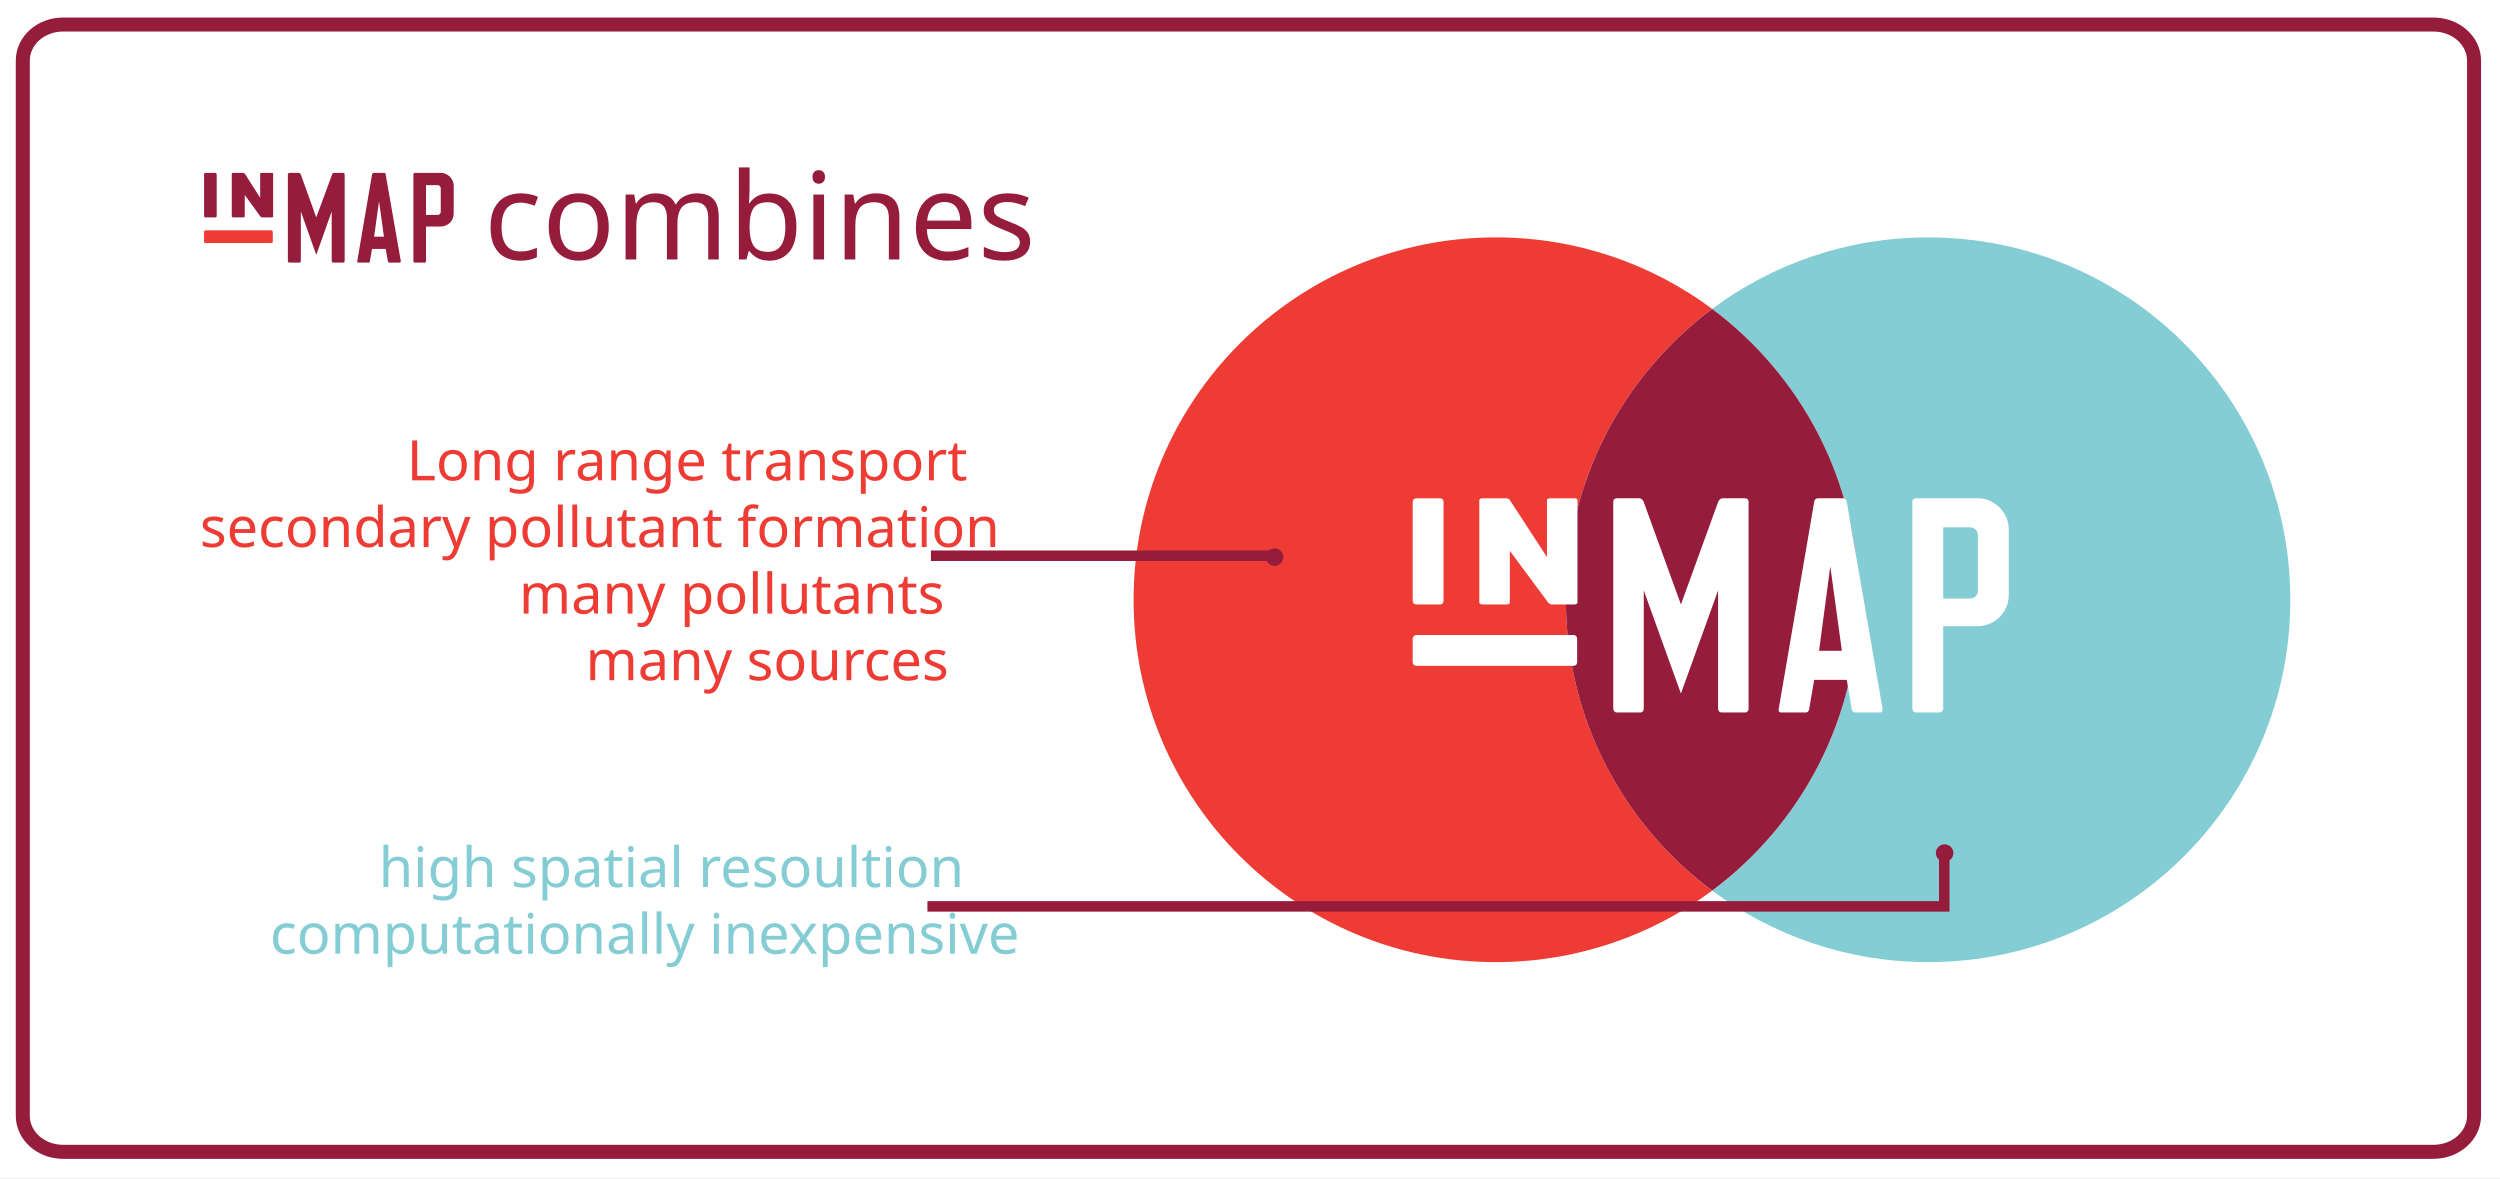
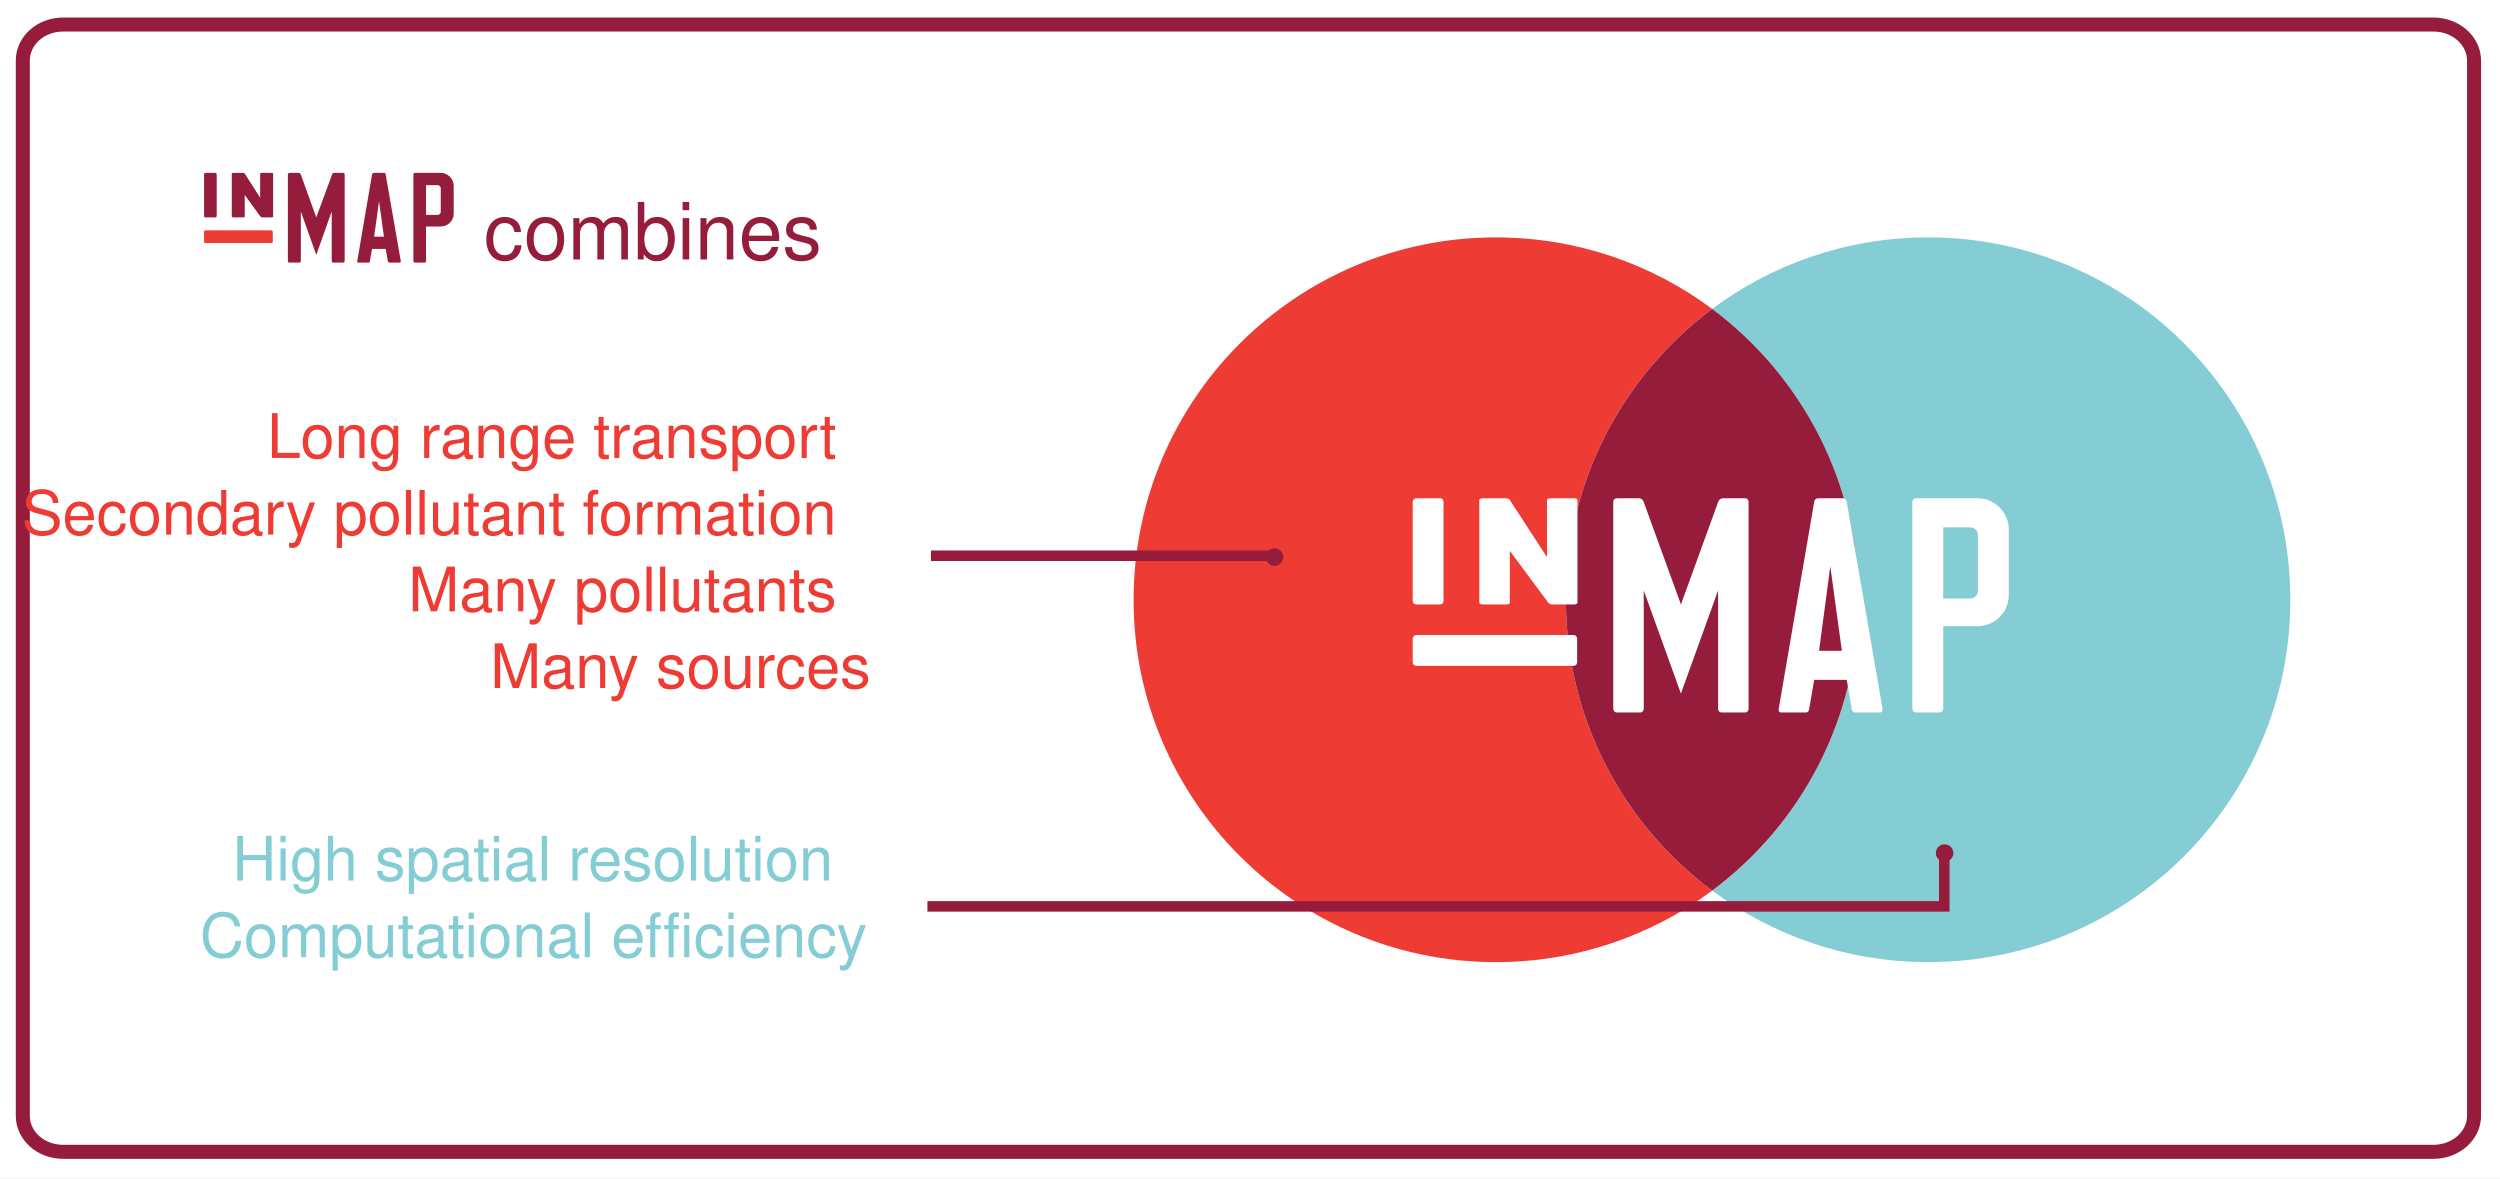
- <svg xmlns="http://www.w3.org/2000/svg" x="0" y="0" width="713" height="336" version="1.1" style="display: block;margin-left: auto;margin-right: auto;">
-   <defs>
-     <style type="text/css">
+ <svg xmlns="http://www.w3.org/2000/svg" x="0" y="0" width="713" height="336" version="1.1" style="display: block;margin-left: auto;margin-right: auto;" id="svg2">
+   <defs id="defs4">
+     <style type="text/css" id="style6">

.g4_1{
fill: #961C3C;
}
.g5_1{
fill: #FFFFFF;
}
.g2_1{
fill: #EE3B34;
}
.g6_1{
fill: none;
stroke: #961C3C;
stroke-width: 3;
stroke-linecap: butt;
stroke-linejoin: miter;
}
.g3_1{
fill: #85CDD4;
}
.g1_1{
fill: none;
stroke: #961C3C;
stroke-width: 4;
stroke-linecap: butt;
stroke-linejoin: miter;
}

.s2_1{
font-size: 15.93px;
font-family: EJCKZY-Clarke1;
fill: #85CDD4;
}
.s3_1{
font-size: 34.55px;
font-family: NXBSCU-Clarke-Medium1;
fill: #961C3C;
}
.s1_1{
font-size: 15.93px;
font-family: EJCKZY-Clarke1;
fill: #EE3B34;
}

</style>
  </defs>
-   <path d="M0,0 L0,336 L713,336 L713,0 Z " fill="#FFFFFF" stroke="none" />
-   <path d="M705.6,318.2c0,5.7,-5.2,10.3,-11.6,10.3l-676,0c-6.4,0,-11.5,-4.6,-11.5,-10.3L6.5,17.3C6.5,11.6,11.6,7,18,7L694,7c6.4,0,11.6,4.6,11.6,10.3l0,300.9Z" class="g1_1" />
-   <path d="M446.6,171.1c0,-34,16.4,-64.1,41.7,-83C471.1,75.3,449.7,67.7,426.6,67.7c-57,0,-103.3,46.3,-103.3,103.4c0,57,46.3,103.3,103.3,103.3c23.1,0,44.5,-7.6,61.7,-20.4C463,235.2,446.6,205,446.6,171.1Z" class="g2_1" />
-   <path d="M549.9,67.7c-23.1,0,-44.4,7.6,-61.6,20.4c25.3,18.9,41.7,49,41.7,83c0,33.9,-16.4,64.1,-41.7,82.9c17.2,12.8,38.5,20.4,61.6,20.4c57.1,0,103.3,-46.3,103.3,-103.3C653.2,114,607,67.7,549.9,67.7Z" class="g3_1" />
-   <path d="M530,171.1c0,-34,-16.4,-64.1,-41.7,-83c-25.3,18.9,-41.7,49,-41.7,83c0,33.9,16.4,64.1,41.7,82.9C513.6,235.2,530,205,530,171.1Z" class="g4_1" />
-   <path d="M411.7,171.3c0,0.7,-0.4,1.1,-1,1.1l-6.7,0c-0.6,0,-1.1,-0.4,-1.1,-1.1l0,-28.1c0,-0.7,0.5,-1.1,1.1,-1.1l6.7,0c0.6,0,1,0.4,1,1.1Z" class="g5_1" />
-   <path d="M448.7,181.1c0.7,0,1.1,0.5,1.1,1.1l0,6.6c0,0.7,-0.4,1.1,-1.1,1.1l-44.7,0c-0.6,0,-1.1,-0.4,-1.1,-1.1l0,-6.6c0,-0.6,0.5,-1.1,1.1,-1.1Z" class="g5_1" />
-   <path d="M423,142.1l6.5,0c0,0,0.8,0,1.1,0.5l10.6,16.3l0,-16.3c0,-0.3,0.4,-0.5,1,-0.5l6.7,0c0.6,0,1,0.2,1,0.5l0,29.2c0,0.4,-0.4,0.6,-1,0.6l-6.2,0c0,0,-0.8,0,-1.2,-0.6L430.6,157.1l0,14.7c0,0.4,-0.4,0.6,-1,0.6l-6.6,0c-0.7,0,-1.1,-0.2,-1.1,-0.6l0,-29.2c0,-0.3,0.4,-0.5,1.1,-0.5Z" class="g5_1" />
-   <path d="M468.8,168.4l0,33.7c0,0.6,-0.4,1.1,-1,1.1l-6.6,0c-0.7,0,-1.1,-0.5,-1.1,-1.1l0,-58.9c0,-0.7,0.4,-1.1,1.1,-1.1l6.3,0c0,0,0.9,0,1.3,1.1l10.6,29.2L490,143.2c0.4,-1.1,1.3,-1.1,1.3,-1.1l6.4,0c0.6,0,1,0.4,1,1.1l0,58.9c0,0.6,-0.4,1.1,-1,1.1l-6.7,0c-0.6,0,-1,-0.5,-1,-1.1l0,-33.7l-10.6,29.4Z" class="g5_1" />
-   <path d="M518.8,185.6l6.5,0L522,161.5Zm6.8,-43.5c0,0,1,0,1.1,1.1l10.2,58.9c0.1,1.1,-0.6,1.1,-0.6,1.1l-7.3,0c0,0,-0.8,0,-0.9,-1.1l-1.4,-8.2l-9.3,0l-1.4,8.2c-0.1,1.1,-0.9,1.1,-0.9,1.1l-7.2,0c0,0,-0.8,0,-0.6,-1.1l10.1,-58.9c0.1,-1.1,1.1,-1.1,1.1,-1.1Z" class="g5_1" />
-   <path d="M564.1,152.6c0,-1.2,-1,-2.2,-2.2,-2.2l-7.7,0l0,20.3l7.7,0c1.2,0,2.2,-1,2.2,-2.2Zm-18.7,-9.4c0,-0.7,0.4,-1.1,1.1,-1.1l17.5,0c4.8,0,8.9,4,8.9,8.9l0,18.7c0,5,-4.1,8.9,-8.9,8.9l-9.8,0l0,23.5c0,0.6,-0.5,1.1,-1.1,1.1l-6.6,0c-0.7,0,-1.1,-0.5,-1.1,-1.1Z" class="g5_1" />
-   <path d="M61.8,61.6c0,0.3,-0.2,0.4,-0.4,0.4l-2.8,0c-0.3,0,-0.4,-0.1,-0.4,-0.4l0,-11.8c0,-0.3,0.1,-0.5,0.4,-0.5l2.8,0c0.2,0,0.4,0.2,0.4,0.5Z" class="g4_1" />
-   <path d="M77.3,65.7c0.3,0,0.5,0.2,0.5,0.4l0,2.8c0,0.3,-0.2,0.4,-0.5,0.4l-18.7,0c-0.3,0,-0.4,-0.1,-0.4,-0.4l0,-2.8c0,-0.2,0.1,-0.4,0.4,-0.4Z" class="g2_1" />
-   <path d="M66.6,49.3l2.7,0c0,0,0.3,0,0.5,0.2l4.4,6.9l0,-6.9c0,-0.1,0.2,-0.2,0.4,-0.2l2.8,0c0.3,0,0.5,0.1,0.5,0.2l0,12.3c0,0.1,-0.2,0.2,-0.5,0.2l-2.6,0c0,0,-0.3,0,-0.5,-0.2L69.8,55.6l0,6.2c0,0.1,-0.2,0.2,-0.5,0.2l-2.7,0c-0.3,0,-0.5,-0.1,-0.5,-0.2l0,-12.3c0,-0.1,0.2,-0.2,0.5,-0.2Z" class="g4_1" />
-   <path d="M85.8,60.3l0,14.1c0,0.3,-0.2,0.5,-0.4,0.5l-2.8,0c-0.3,0,-0.5,-0.2,-0.5,-0.5l0,-24.6c0,-0.3,0.2,-0.5,0.5,-0.5l2.6,0c0,0,0.4,0,0.6,0.5L90.2,62L94.7,49.8c0.1,-0.5,0.5,-0.5,0.5,-0.5l2.7,0c0.2,0,0.4,0.2,0.4,0.5l0,24.6c0,0.3,-0.2,0.5,-0.4,0.5l-2.8,0c-0.3,0,-0.5,-0.2,-0.5,-0.5l0,-14.1L90.2,72.7Z" class="g4_1" />
-   <path d="M106.7,67.5l2.8,0L108.1,57.4Zm2.9,-18.2c0,0,0.4,0,0.4,0.5l4.3,24.6c0.1,0.5,-0.3,0.5,-0.3,0.5l-3,0c0,0,-0.3,0,-0.4,-0.5L110,71l-3.9,0l-0.6,3.4c0,0.5,-0.3,0.5,-0.3,0.5l-3.1,0c0,0,-0.3,0,-0.2,-0.5l4.2,-24.6c0.1,-0.5,0.5,-0.5,0.5,-0.5Z" class="g4_1" />
-   <path d="M125.7,53.7c0,-0.5,-0.4,-0.9,-0.9,-0.9l-3.3,0l0,8.5l3.3,0c0.5,0,0.9,-0.4,0.9,-0.9Zm-7.8,-3.9c0,-0.3,0.2,-0.5,0.4,-0.5l7.4,0c2,0,3.7,1.7,3.7,3.7l0,7.9c0,2.1,-1.7,3.7,-3.7,3.7l-4.2,0l0,9.8c0,0.3,-0.1,0.5,-0.4,0.5l-2.8,0c-0.2,0,-0.4,-0.2,-0.4,-0.5Z" class="g4_1" />
-   <path d="M363.5,158.5l-98,0" class="g6_1" />
-   <path d="M363.5,156.4c1.4,0,2.5,1.1,2.5,2.5c0,1.3,-1.1,2.5,-2.5,2.5c-1.4,0,-2.5,-1.2,-2.5,-2.5c0,-1.4,1.1,-2.5,2.5,-2.5Z" class="g4_1" />
-   <text x="116" y="137" dx="0,-0.3,0,0,0,0,0,0,0,0,0,0,0,0,0,0,0,0,0,-0.2" class="s1_1">Long range transport</text>
-   <text x="57" y="156" dx="0,0,0,0,0,0,-0.2,0,0,0,0,0,0,0,0,0,-0.8,0,0,0,0,0,0,0,0,-0.8,0,0,0" class="s1_1">secondary pollutant formation</text>
-   <text x="148" y="175" dx="0,0,0,0,0,0,0,0,0,0,0,-0.8,0,0,-0.2" class="s1_1">many pollutants</text>
-   <text x="167" y="194" dx="0,0,0,0,0,0,0,0,0,0,0,0" class="s1_1">many sources</text>
-   <text x="108" y="253" dx="0,0,0,0,0,0,0,-0.6,-0.8,0,0,0,0,0,0,0,0,0,0,-1.4,0,0,0" class="s2_1">high spatial resoultion</text>
-   <text x="77" y="272" dx="0,0,0,0,0,0,-0.8,-0.8,0,0,0,0,0,0,-1.2,0,0,0,0,0,0,0,0,0,0,0,0" class="s2_1">computationally inexpensive</text>
-   <path d="M554.5,243.5l0,15l-290,0" class="g6_1" />
-   <path d="M552.1,243.3c0,-1.4,1.1,-2.5,2.5,-2.5c1.4,0,2.5,1.1,2.5,2.5c0,1.3,-1.1,2.5,-2.5,2.5c-1.4,0,-2.5,-1.2,-2.5,-2.5Z" class="g4_1" />
-   <text x="138" y="74" dx="0,0,0,0,0,0,0,0" class="s3_1">combines</text>
-   <style type="text/css">
+   <path d="M0,0 L0,336 L713,336 L713,0 Z " fill="#FFFFFF" stroke="none" id="path8" />
+   <path d="M705.6,318.2c0,5.7,-5.2,10.3,-11.6,10.3l-676,0c-6.4,0,-11.5,-4.6,-11.5,-10.3L6.5,17.3C6.5,11.6,11.6,7,18,7L694,7c6.4,0,11.6,4.6,11.6,10.3l0,300.9Z" class="g1_1" id="path10" />
+   <path d="M446.6,171.1c0,-34,16.4,-64.1,41.7,-83C471.1,75.3,449.7,67.7,426.6,67.7c-57,0,-103.3,46.3,-103.3,103.4c0,57,46.3,103.3,103.3,103.3c23.1,0,44.5,-7.6,61.7,-20.4C463,235.2,446.6,205,446.6,171.1Z" class="g2_1" id="path12" />
+   <path d="M549.9,67.7c-23.1,0,-44.4,7.6,-61.6,20.4c25.3,18.9,41.7,49,41.7,83c0,33.9,-16.4,64.1,-41.7,82.9c17.2,12.8,38.5,20.4,61.6,20.4c57.1,0,103.3,-46.3,103.3,-103.3C653.2,114,607,67.7,549.9,67.7Z" class="g3_1" id="path14" />
+   <path d="M530,171.1c0,-34,-16.4,-64.1,-41.7,-83c-25.3,18.9,-41.7,49,-41.7,83c0,33.9,16.4,64.1,41.7,82.9C513.6,235.2,530,205,530,171.1Z" class="g4_1" id="path16" />
+   <path d="M411.7,171.3c0,0.7,-0.4,1.1,-1,1.1l-6.7,0c-0.6,0,-1.1,-0.4,-1.1,-1.1l0,-28.1c0,-0.7,0.5,-1.1,1.1,-1.1l6.7,0c0.6,0,1,0.4,1,1.1Z" class="g5_1" id="path18" />
+   <path d="M448.7,181.1c0.7,0,1.1,0.5,1.1,1.1l0,6.6c0,0.7,-0.4,1.1,-1.1,1.1l-44.7,0c-0.6,0,-1.1,-0.4,-1.1,-1.1l0,-6.6c0,-0.6,0.5,-1.1,1.1,-1.1Z" class="g5_1" id="path20" />
+   <path d="M423,142.1l6.5,0c0,0,0.8,0,1.1,0.5l10.6,16.3l0,-16.3c0,-0.3,0.4,-0.5,1,-0.5l6.7,0c0.6,0,1,0.2,1,0.5l0,29.2c0,0.4,-0.4,0.6,-1,0.6l-6.2,0c0,0,-0.8,0,-1.2,-0.6L430.6,157.1l0,14.7c0,0.4,-0.4,0.6,-1,0.6l-6.6,0c-0.7,0,-1.1,-0.2,-1.1,-0.6l0,-29.2c0,-0.3,0.4,-0.5,1.1,-0.5Z" class="g5_1" id="path22" />
+   <path d="M468.8,168.4l0,33.7c0,0.6,-0.4,1.1,-1,1.1l-6.6,0c-0.7,0,-1.1,-0.5,-1.1,-1.1l0,-58.9c0,-0.7,0.4,-1.1,1.1,-1.1l6.3,0c0,0,0.9,0,1.3,1.1l10.6,29.2L490,143.2c0.4,-1.1,1.3,-1.1,1.3,-1.1l6.4,0c0.6,0,1,0.4,1,1.1l0,58.9c0,0.6,-0.4,1.1,-1,1.1l-6.7,0c-0.6,0,-1,-0.5,-1,-1.1l0,-33.7l-10.6,29.4Z" class="g5_1" id="path24" />
+   <path d="M518.8,185.6l6.5,0L522,161.5Zm6.8,-43.5c0,0,1,0,1.1,1.1l10.2,58.9c0.1,1.1,-0.6,1.1,-0.6,1.1l-7.3,0c0,0,-0.8,0,-0.9,-1.1l-1.4,-8.2l-9.3,0l-1.4,8.2c-0.1,1.1,-0.9,1.1,-0.9,1.1l-7.2,0c0,0,-0.8,0,-0.6,-1.1l10.1,-58.9c0.1,-1.1,1.1,-1.1,1.1,-1.1Z" class="g5_1" id="path26" />
+   <path d="M564.1,152.6c0,-1.2,-1,-2.2,-2.2,-2.2l-7.7,0l0,20.3l7.7,0c1.2,0,2.2,-1,2.2,-2.2Zm-18.7,-9.4c0,-0.7,0.4,-1.1,1.1,-1.1l17.5,0c4.8,0,8.9,4,8.9,8.9l0,18.7c0,5,-4.1,8.9,-8.9,8.9l-9.8,0l0,23.5c0,0.6,-0.5,1.1,-1.1,1.1l-6.6,0c-0.7,0,-1.1,-0.5,-1.1,-1.1Z" class="g5_1" id="path28" />
+   <path d="M61.8,61.6c0,0.3,-0.2,0.4,-0.4,0.4l-2.8,0c-0.3,0,-0.4,-0.1,-0.4,-0.4l0,-11.8c0,-0.3,0.1,-0.5,0.4,-0.5l2.8,0c0.2,0,0.4,0.2,0.4,0.5Z" class="g4_1" id="path30" />
+   <path d="M77.3,65.7c0.3,0,0.5,0.2,0.5,0.4l0,2.8c0,0.3,-0.2,0.4,-0.5,0.4l-18.7,0c-0.3,0,-0.4,-0.1,-0.4,-0.4l0,-2.8c0,-0.2,0.1,-0.4,0.4,-0.4Z" class="g2_1" id="path32" />
+   <path d="M66.6,49.3l2.7,0c0,0,0.3,0,0.5,0.2l4.4,6.9l0,-6.9c0,-0.1,0.2,-0.2,0.4,-0.2l2.8,0c0.3,0,0.5,0.1,0.5,0.2l0,12.3c0,0.1,-0.2,0.2,-0.5,0.2l-2.6,0c0,0,-0.3,0,-0.5,-0.2L69.8,55.6l0,6.2c0,0.1,-0.2,0.2,-0.5,0.2l-2.7,0c-0.3,0,-0.5,-0.1,-0.5,-0.2l0,-12.3c0,-0.1,0.2,-0.2,0.5,-0.2Z" class="g4_1" id="path34" />
+   <path d="M85.8,60.3l0,14.1c0,0.3,-0.2,0.5,-0.4,0.5l-2.8,0c-0.3,0,-0.5,-0.2,-0.5,-0.5l0,-24.6c0,-0.3,0.2,-0.5,0.5,-0.5l2.6,0c0,0,0.4,0,0.6,0.5L90.2,62L94.7,49.8c0.1,-0.5,0.5,-0.5,0.5,-0.5l2.7,0c0.2,0,0.4,0.2,0.4,0.5l0,24.6c0,0.3,-0.2,0.5,-0.4,0.5l-2.8,0c-0.3,0,-0.5,-0.2,-0.5,-0.5l0,-14.1L90.2,72.7Z" class="g4_1" id="path36" />
+   <path d="M106.7,67.5l2.8,0L108.1,57.4Zm2.9,-18.2c0,0,0.4,0,0.4,0.5l4.3,24.6c0.1,0.5,-0.3,0.5,-0.3,0.5l-3,0c0,0,-0.3,0,-0.4,-0.5L110,71l-3.9,0l-0.6,3.4c0,0.5,-0.3,0.5,-0.3,0.5l-3.1,0c0,0,-0.3,0,-0.2,-0.5l4.2,-24.6c0.1,-0.5,0.5,-0.5,0.5,-0.5Z" class="g4_1" id="path38" />
+   <path d="M125.7,53.7c0,-0.5,-0.4,-0.9,-0.9,-0.9l-3.3,0l0,8.5l3.3,0c0.5,0,0.9,-0.4,0.9,-0.9Zm-7.8,-3.9c0,-0.3,0.2,-0.5,0.4,-0.5l7.4,0c2,0,3.7,1.7,3.7,3.7l0,7.9c0,2.1,-1.7,3.7,-3.7,3.7l-4.2,0l0,9.8c0,0.3,-0.1,0.5,-0.4,0.5l-2.8,0c-0.2,0,-0.4,-0.2,-0.4,-0.5Z" class="g4_1" id="path40" />
+   <path d="M363.5,158.5l-98,0" class="g6_1" id="path42" />
+   <path d="M363.5,156.4c1.4,0,2.5,1.1,2.5,2.5c0,1.3,-1.1,2.5,-2.5,2.5c-1.4,0,-2.5,-1.2,-2.5,-2.5c0,-1.4,1.1,-2.5,2.5,-2.5Z" class="g4_1" id="path44" />
+   <path d="M554.5,243.5l0,15l-290,0" class="g6_1" id="path58" />
+   <path d="M552.1,243.3c0,-1.4,1.1,-2.5,2.5,-2.5c1.4,0,2.5,1.1,2.5,2.5c0,1.3,-1.1,2.5,-2.5,2.5c-1.4,0,-2.5,-1.2,-2.5,-2.5Z" class="g4_1" id="path60" />
+   <text x="138" y="74" class="s3_1" id="text62" dx="0,0,0,0,0,0,0,0" style="-inkscape-font-specification:'EB Garamond';font-family:'EB Garamond';font-weight:normal;font-style:normal;font-stretch:normal;font-variant:normal;">
+     <tspan style="-inkscape-font-specification:Helvetica;font-family:Helvetica;font-weight:normal;font-style:normal;font-stretch:normal;font-variant:normal;font-size:22.5px;fill:#961c3c;fill-opacity:1" id="tspan3398">combines</tspan>
+   </text>
+   <style type="text/css" id="style64">

@font-face {
	font-family: NXBSCU-Clarke-Medium1;
	src: url("1/fonts/NXBSCU-Clarke-Medium.woff") format("woff");
}

@font-face {
	font-family: EJCKZY-Clarke1;
	src: url("1/fonts/EJCKZY-Clarke.woff") format("woff");
}

</style>
+   <flowRoot xml:space="preserve" id="flowRoot4200" style="fill:black;stroke:none;stroke-opacity:1;stroke-width:1px;stroke-linejoin:miter;stroke-linecap:butt;fill-opacity:1;font-family:Helvetica;font-style:normal;font-weight:normal;font-size:8.75px;line-height:125%;letter-spacing:0px;word-spacing:0px;-inkscape-font-specification:Helvetica;font-stretch:normal;font-variant:normal">
+     <flowRegion id="flowRegion4202">
+       <rect id="rect4204" width="23.765" height="19.522" x="182.485" y="120.413" />
+     </flowRegion>
+     <flowPara id="flowPara4206" />
+   </flowRoot>
+   <flowRoot xml:space="preserve" id="flowRoot4228" style="fill:black;stroke:none;stroke-opacity:1;stroke-width:1px;stroke-linejoin:miter;stroke-linecap:butt;fill-opacity:1;font-family:Helvetica;font-style:normal;font-weight:normal;font-size:17.5px;line-height:125%;letter-spacing:0px;word-spacing:0px;-inkscape-font-specification:Helvetica;font-stretch:normal;font-variant:normal;">
+     <flowRegion id="flowRegion4230">
+       <rect id="rect4232" width="227.469" height="88.272" x="96.759" y="110.228" style="font-size:17.5px;" />
+     </flowRegion>
+     <flowPara id="flowPara4234" />
+   </flowRoot>
+   <flowRoot xml:space="preserve" id="flowRoot4236" style="fill:black;stroke:none;stroke-opacity:1;stroke-width:1px;stroke-linejoin:miter;stroke-linecap:butt;fill-opacity:1;font-family:Helvetica;font-style:normal;font-weight:normal;font-size:8.75px;line-height:125%;letter-spacing:0px;word-spacing:0px;-inkscape-font-specification:Helvetica;font-stretch:normal;font-variant:normal">
+     <flowRegion id="flowRegion4238">
+       <rect id="rect4240" width="176.543" height="81.482" x="95.911" y="100.043" />
+     </flowRegion>
+     <flowPara id="flowPara4242" />
+   </flowRoot>
+   <text xml:space="preserve" style="font-style:normal;font-variant:normal;font-weight:normal;font-stretch:normal;font-size:17.5px;line-height:125%;font-family:Helvetica;-inkscape-font-specification:Helvetica;text-align:end;letter-spacing:0px;word-spacing:0px;text-anchor:end;fill:#000000;fill-opacity:1;stroke:none;stroke-width:1px;stroke-linecap:butt;stroke-linejoin:miter;stroke-opacity:1" x="262.915" y="130.599" id="text4244">
+     <tspan id="tspan4246" x="262.915" y="130.599" style="fill:#ee3b34;fill-opacity:1">Long range transport</tspan>
+     <tspan x="262.915" y="152.474" id="tspan4248" style="fill:#ee3b34;fill-opacity:1">Secondary pollutant formation</tspan>
+     <tspan x="262.915" y="174.349" id="tspan4250" style="fill:#ee3b34;fill-opacity:1">Many pollutants</tspan>
+     <tspan x="262.915" y="196.224" id="tspan4252" style="fill:#ee3b34;fill-opacity:1">Many sources</tspan>
+   </text>
+   <text xml:space="preserve" style="font-style:normal;font-variant:normal;font-weight:normal;font-stretch:normal;font-size:17.5px;line-height:125%;font-family:Helvetica;-inkscape-font-specification:Helvetica;text-align:end;letter-spacing:0px;word-spacing:0px;text-anchor:end;fill:#000000;fill-opacity:1;stroke:none;stroke-width:1px;stroke-linecap:butt;stroke-linejoin:miter;stroke-opacity:1" x="261.928" y="251.123" id="text4254">
+     <tspan id="tspan4256" x="261.928" y="251.123" style="fill:#85cdd4;fill-opacity:1">High spatial resolution</tspan>
+     <tspan x="261.928" y="272.998" id="tspan4258" style="fill:#85cdd4;fill-opacity:1">Computational efficiency</tspan>
+   </text>
</svg>
